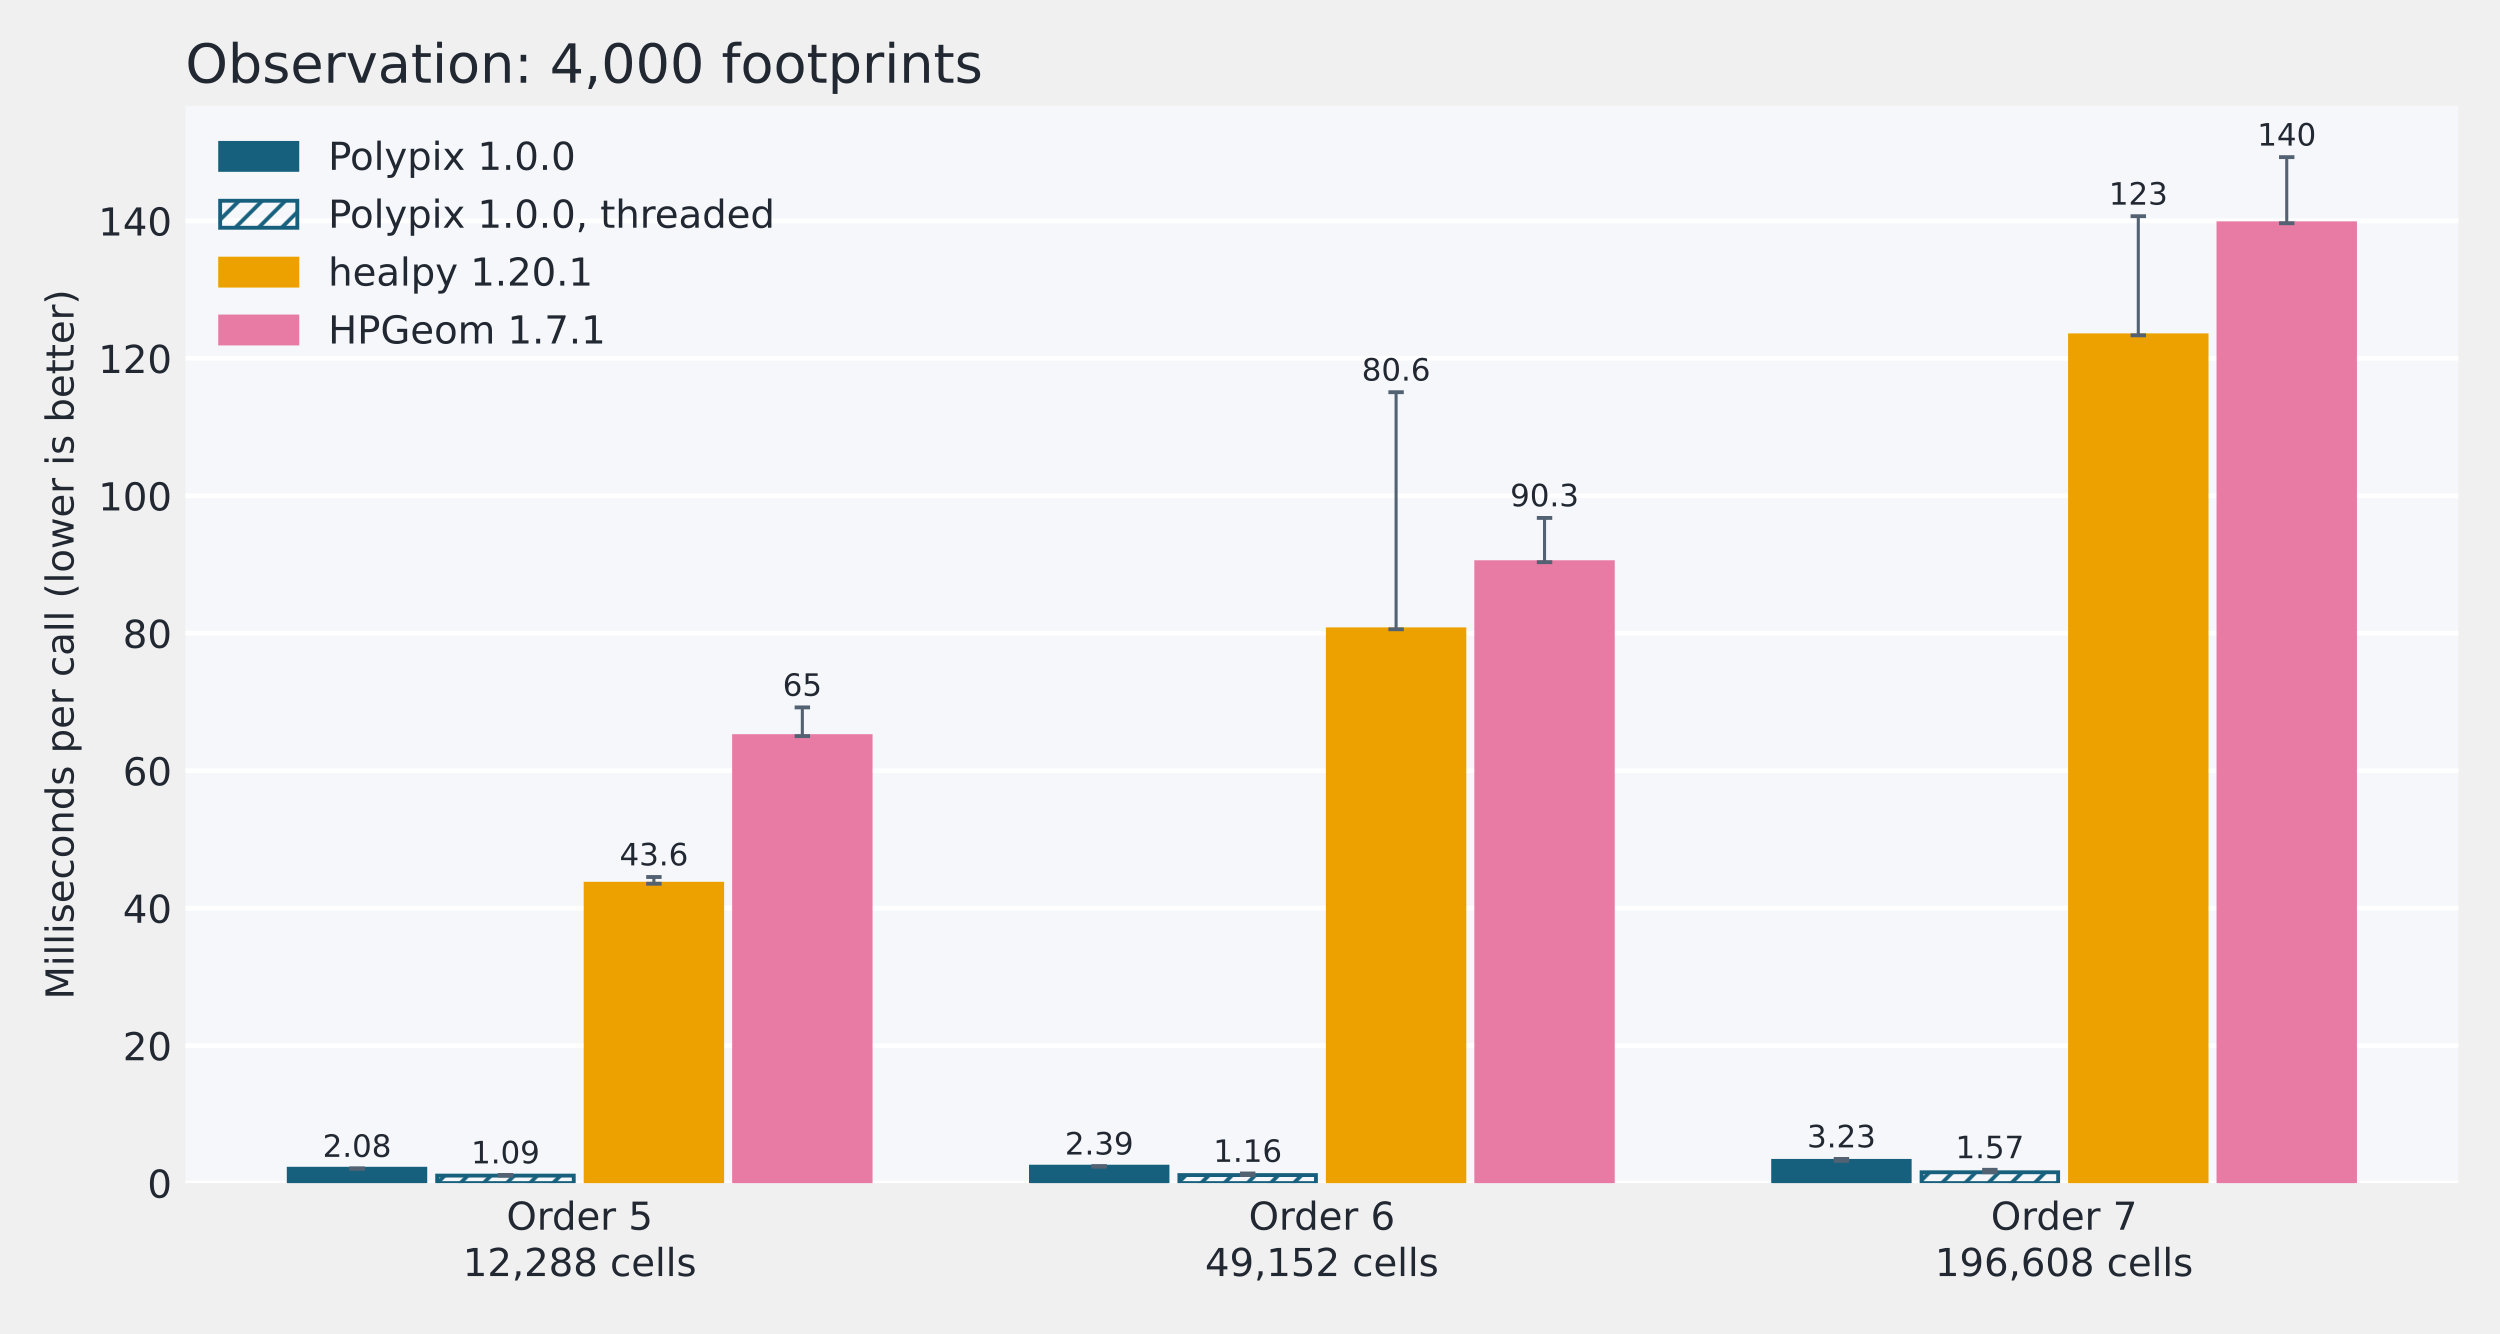
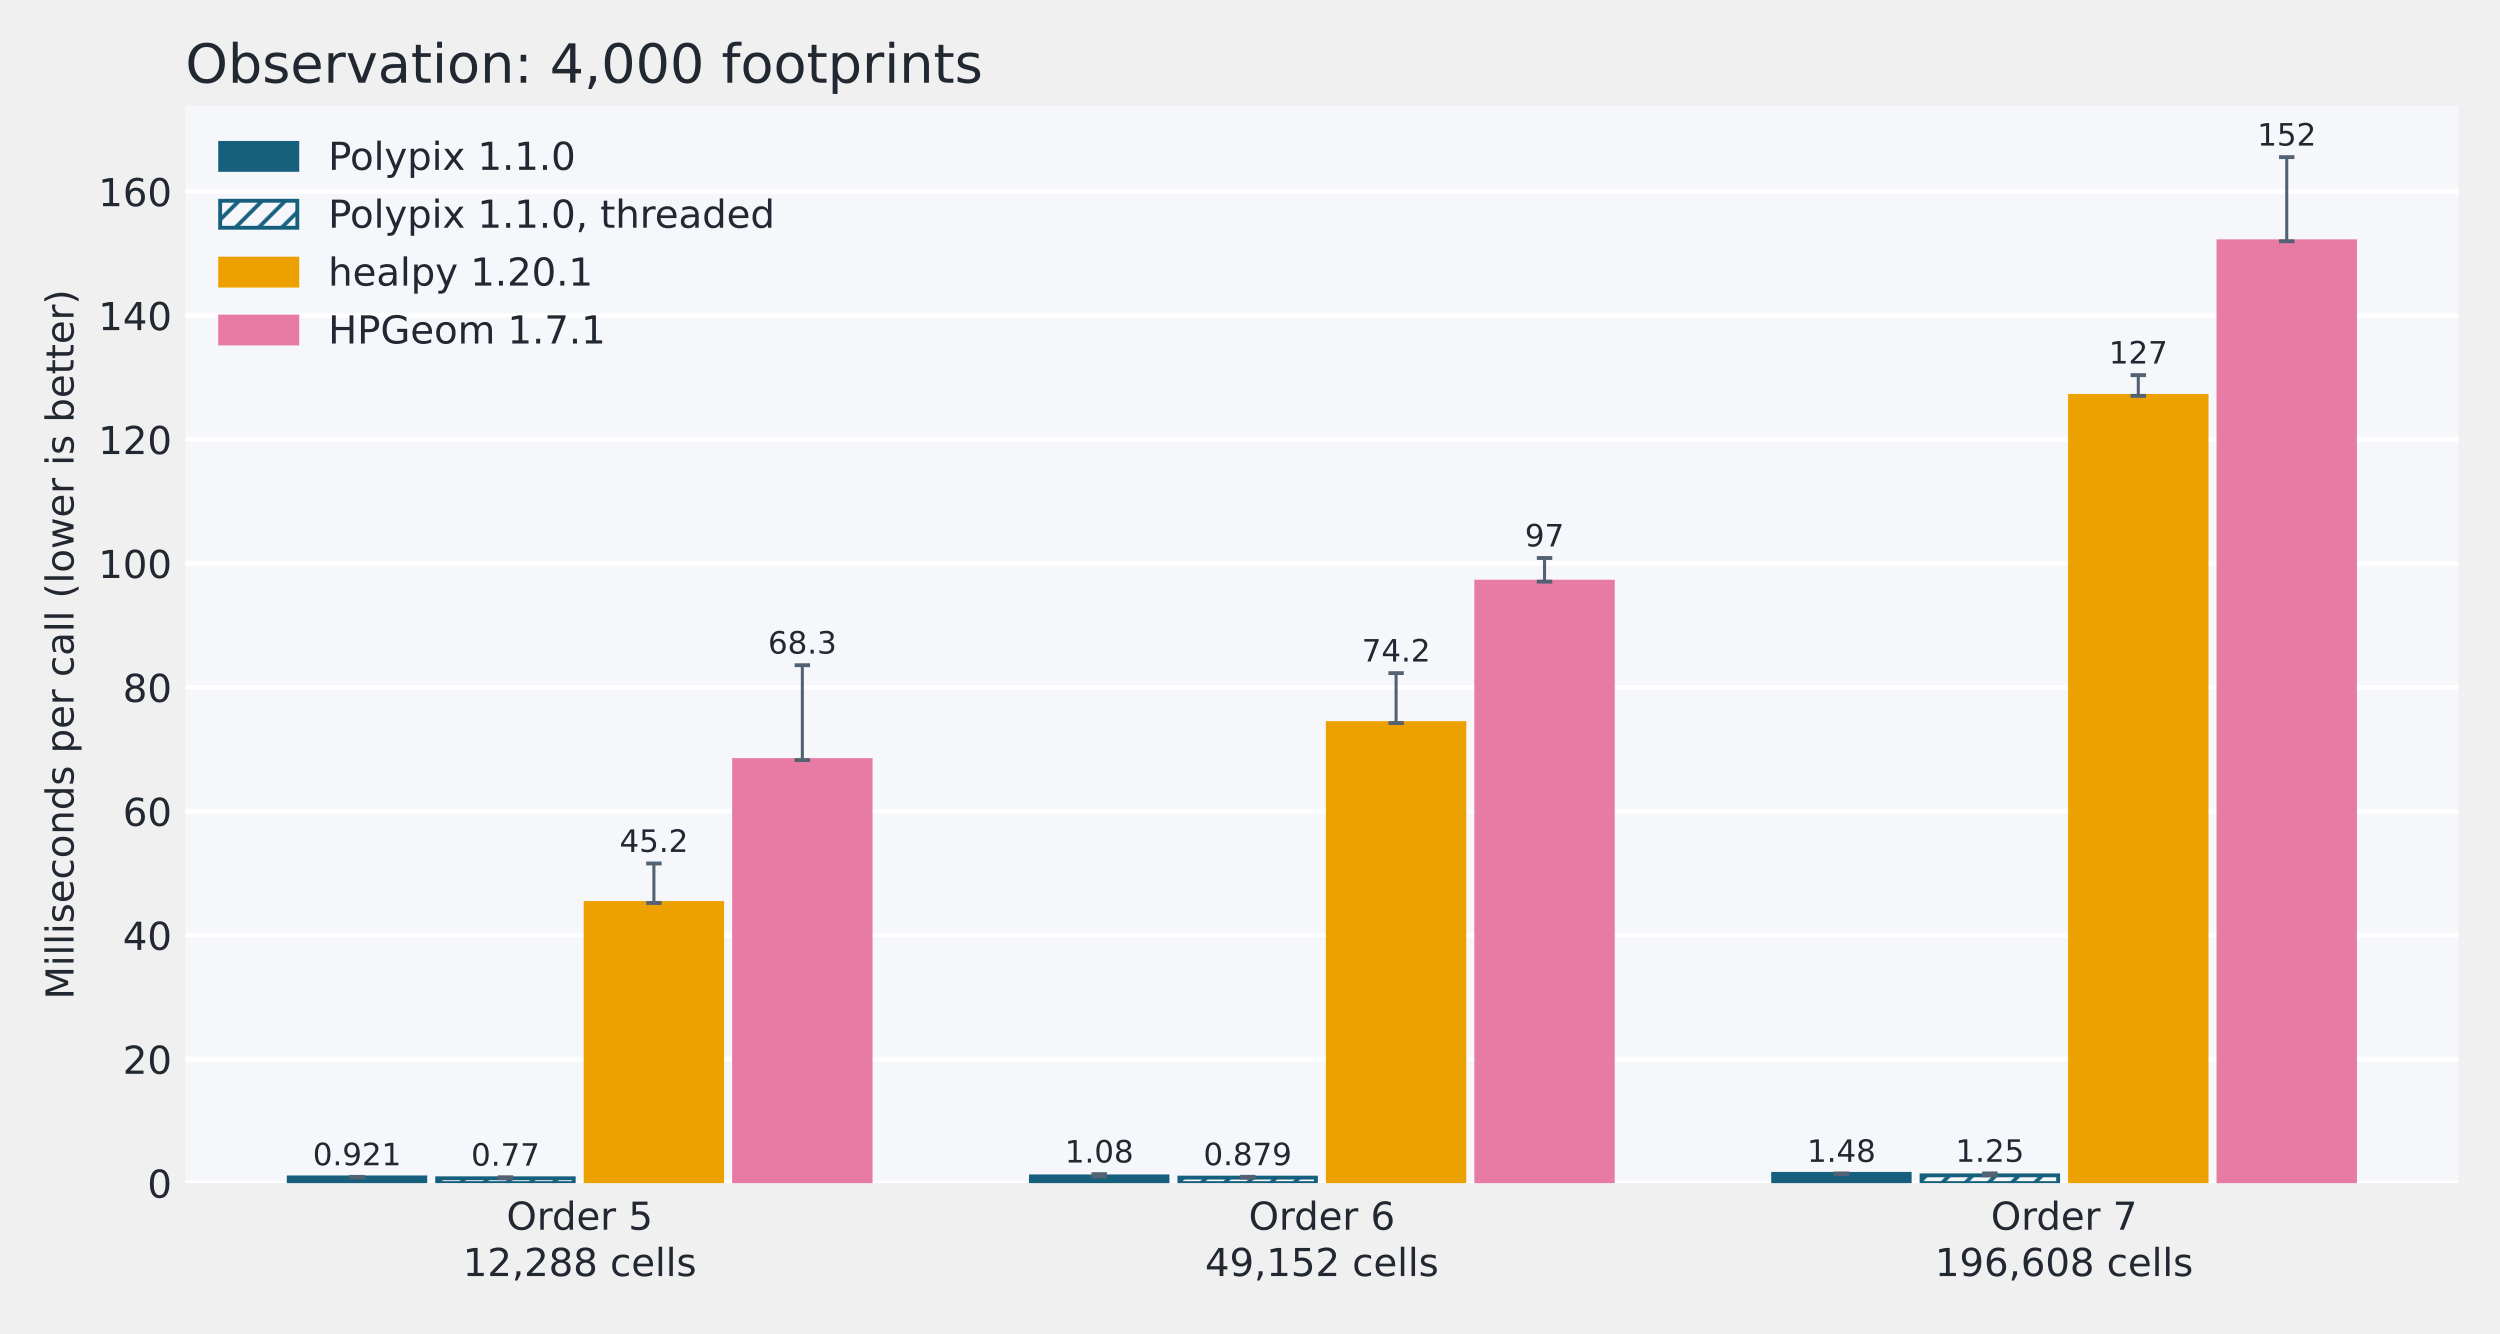
<svg xmlns="http://www.w3.org/2000/svg" xmlns:xlink="http://www.w3.org/1999/xlink" width="648pt" height="345.6pt" viewBox="0 0 648 345.6" version="1.1">
  <defs>
    <style type="text/css">*{stroke-linejoin: round; stroke-linecap: butt}</style>
  </defs>
  <g id="figure_1">
    <g id="patch_1">
      <path d="M 0 345.6  L 648 345.6  L 648 0  L 0 0  L 0 345.6  z " style="fill: none" />
    </g>
    <g id="axes_1">
      <g id="patch_2">
        <path d="M 48.062 306.651  L 637.2 306.651  L 637.2 27.437  L 48.062 27.437  z " style="fill: #f5f7fa" />
      </g>
      <g id="matplotlib.axis_1">
        <g id="xtick_1">
          <g id="line2d_1" />
          <g id="text_1">
            <text style="font-size: 10px; font-family: 'DejaVu Sans', 'Bitstream Vera Sans', 'Computer Modern Sans Serif', 'Lucida Grande', 'Verdana', 'Geneva', 'Lucid', 'Arial', 'Helvetica', 'Avant Garde', sans-serif; fill: #222832" transform="translate(131.2729 318.7508)">Order 5</text>
            <text style="font-size: 10px; font-family: 'DejaVu Sans', 'Bitstream Vera Sans', 'Computer Modern Sans Serif', 'Lucida Grande', 'Verdana', 'Geneva', 'Lucid', 'Arial', 'Helvetica', 'Avant Garde', sans-serif; fill: #222832" transform="translate(119.9604 330.7536)">12,288 cells</text>
          </g>
        </g>
        <g id="xtick_2">
          <g id="line2d_2" />
          <g id="text_2">
            <text style="font-size: 10px; font-family: 'DejaVu Sans', 'Bitstream Vera Sans', 'Computer Modern Sans Serif', 'Lucida Grande', 'Verdana', 'Geneva', 'Lucid', 'Arial', 'Helvetica', 'Avant Garde', sans-serif; fill: #222832" transform="translate(323.6507 318.7508)">Order 6</text>
            <text style="font-size: 10px; font-family: 'DejaVu Sans', 'Bitstream Vera Sans', 'Computer Modern Sans Serif', 'Lucida Grande', 'Verdana', 'Geneva', 'Lucid', 'Arial', 'Helvetica', 'Avant Garde', sans-serif; fill: #222832" transform="translate(312.3382 330.7536)">49,152 cells</text>
          </g>
        </g>
        <g id="xtick_3">
          <g id="line2d_3" />
          <g id="text_3">
            <text style="font-size: 10px; font-family: 'DejaVu Sans', 'Bitstream Vera Sans', 'Computer Modern Sans Serif', 'Lucida Grande', 'Verdana', 'Geneva', 'Lucid', 'Arial', 'Helvetica', 'Avant Garde', sans-serif; fill: #222832" transform="translate(516.0285 318.7508)">Order 7</text>
            <text style="font-size: 10px; font-family: 'DejaVu Sans', 'Bitstream Vera Sans', 'Computer Modern Sans Serif', 'Lucida Grande', 'Verdana', 'Geneva', 'Lucid', 'Arial', 'Helvetica', 'Avant Garde', sans-serif; fill: #222832" transform="translate(501.5347 330.7536)">196,608 cells</text>
          </g>
        </g>
      </g>
      <g id="matplotlib.axis_2">
        <g id="ytick_1">
          <g id="line2d_4">
            <path d="M 48.062 306.651  L 637.2 306.651  " clip-path="url(#pad7b4c3ce9)" style="fill: none; stroke: #ffffff; stroke-width: 1.2; stroke-linecap: square" />
          </g>
          <g id="line2d_5" />
          <g id="text_4">
            <text style="font-size: 10px; font-family: 'DejaVu Sans', 'Bitstream Vera Sans', 'Computer Modern Sans Serif', 'Lucida Grande', 'Verdana', 'Geneva', 'Lucid', 'Arial', 'Helvetica', 'Avant Garde', sans-serif; text-anchor: end; fill: #222832" x="44.562" y="310.45" transform="rotate(-0 44.56234 310.4502)">0</text>
          </g>
        </g>
        <g id="ytick_2">
          <g id="line2d_6">
-             <path d="M 48.062 271.023  L 637.2 271.023  " clip-path="url(#pad7b4c3ce9)" style="fill: none; stroke: #ffffff; stroke-width: 1.2; stroke-linecap: square" />
+             <path d="M 48.062 274.526  L 637.2 274.526  " clip-path="url(#pad7b4c3ce9)" style="fill: none; stroke: #ffffff; stroke-width: 1.2; stroke-linecap: square" />
          </g>
          <g id="line2d_7" />
          <g id="text_5">
-             <text style="font-size: 10px; font-family: 'DejaVu Sans', 'Bitstream Vera Sans', 'Computer Modern Sans Serif', 'Lucida Grande', 'Verdana', 'Geneva', 'Lucid', 'Arial', 'Helvetica', 'Avant Garde', sans-serif; text-anchor: end; fill: #222832" x="44.562" y="274.821" transform="rotate(-0 44.56234 274.8215)">20</text>
+             <text style="font-size: 10px; font-family: 'DejaVu Sans', 'Bitstream Vera Sans', 'Computer Modern Sans Serif', 'Lucida Grande', 'Verdana', 'Geneva', 'Lucid', 'Arial', 'Helvetica', 'Avant Garde', sans-serif; text-anchor: end; fill: #222832" x="44.562" y="278.325" transform="rotate(-0 44.56234 278.3252)">20</text>
          </g>
        </g>
        <g id="ytick_3">
          <g id="line2d_8">
-             <path d="M 48.062 235.394  L 637.2 235.394  " clip-path="url(#pad7b4c3ce9)" style="fill: none; stroke: #ffffff; stroke-width: 1.2; stroke-linecap: square" />
+             <path d="M 48.062 242.401  L 637.2 242.401  " clip-path="url(#pad7b4c3ce9)" style="fill: none; stroke: #ffffff; stroke-width: 1.2; stroke-linecap: square" />
          </g>
          <g id="line2d_9" />
          <g id="text_6">
-             <text style="font-size: 10px; font-family: 'DejaVu Sans', 'Bitstream Vera Sans', 'Computer Modern Sans Serif', 'Lucida Grande', 'Verdana', 'Geneva', 'Lucid', 'Arial', 'Helvetica', 'Avant Garde', sans-serif; text-anchor: end; fill: #222832" x="44.562" y="239.193" transform="rotate(-0 44.56234 239.1928)">40</text>
+             <text style="font-size: 10px; font-family: 'DejaVu Sans', 'Bitstream Vera Sans', 'Computer Modern Sans Serif', 'Lucida Grande', 'Verdana', 'Geneva', 'Lucid', 'Arial', 'Helvetica', 'Avant Garde', sans-serif; text-anchor: end; fill: #222832" x="44.562" y="246.2" transform="rotate(-0 44.56234 246.2002)">40</text>
          </g>
        </g>
        <g id="ytick_4">
          <g id="line2d_10">
-             <path d="M 48.062 199.765  L 637.2 199.765  " clip-path="url(#pad7b4c3ce9)" style="fill: none; stroke: #ffffff; stroke-width: 1.2; stroke-linecap: square" />
+             <path d="M 48.062 210.276  L 637.2 210.276  " clip-path="url(#pad7b4c3ce9)" style="fill: none; stroke: #ffffff; stroke-width: 1.2; stroke-linecap: square" />
          </g>
          <g id="line2d_11" />
          <g id="text_7">
-             <text style="font-size: 10px; font-family: 'DejaVu Sans', 'Bitstream Vera Sans', 'Computer Modern Sans Serif', 'Lucida Grande', 'Verdana', 'Geneva', 'Lucid', 'Arial', 'Helvetica', 'Avant Garde', sans-serif; text-anchor: end; fill: #222832" x="44.562" y="203.564" transform="rotate(-0 44.56234 203.564)">60</text>
+             <text style="font-size: 10px; font-family: 'DejaVu Sans', 'Bitstream Vera Sans', 'Computer Modern Sans Serif', 'Lucida Grande', 'Verdana', 'Geneva', 'Lucid', 'Arial', 'Helvetica', 'Avant Garde', sans-serif; text-anchor: end; fill: #222832" x="44.562" y="214.075" transform="rotate(-0 44.56234 214.0752)">60</text>
          </g>
        </g>
        <g id="ytick_5">
          <g id="line2d_12">
-             <path d="M 48.062 164.136  L 637.2 164.136  " clip-path="url(#pad7b4c3ce9)" style="fill: none; stroke: #ffffff; stroke-width: 1.2; stroke-linecap: square" />
+             <path d="M 48.062 178.151  L 637.2 178.151  " clip-path="url(#pad7b4c3ce9)" style="fill: none; stroke: #ffffff; stroke-width: 1.2; stroke-linecap: square" />
          </g>
          <g id="line2d_13" />
          <g id="text_8">
-             <text style="font-size: 10px; font-family: 'DejaVu Sans', 'Bitstream Vera Sans', 'Computer Modern Sans Serif', 'Lucida Grande', 'Verdana', 'Geneva', 'Lucid', 'Arial', 'Helvetica', 'Avant Garde', sans-serif; text-anchor: end; fill: #222832" x="44.562" y="167.935" transform="rotate(-0 44.56234 167.9353)">80</text>
+             <text style="font-size: 10px; font-family: 'DejaVu Sans', 'Bitstream Vera Sans', 'Computer Modern Sans Serif', 'Lucida Grande', 'Verdana', 'Geneva', 'Lucid', 'Arial', 'Helvetica', 'Avant Garde', sans-serif; text-anchor: end; fill: #222832" x="44.562" y="181.95" transform="rotate(-0 44.56234 181.9502)">80</text>
          </g>
        </g>
        <g id="ytick_6">
          <g id="line2d_14">
-             <path d="M 48.062 128.508  L 637.2 128.508  " clip-path="url(#pad7b4c3ce9)" style="fill: none; stroke: #ffffff; stroke-width: 1.2; stroke-linecap: square" />
+             <path d="M 48.062 146.026  L 637.2 146.026  " clip-path="url(#pad7b4c3ce9)" style="fill: none; stroke: #ffffff; stroke-width: 1.2; stroke-linecap: square" />
          </g>
          <g id="line2d_15" />
          <g id="text_9">
-             <text style="font-size: 10px; font-family: 'DejaVu Sans', 'Bitstream Vera Sans', 'Computer Modern Sans Serif', 'Lucida Grande', 'Verdana', 'Geneva', 'Lucid', 'Arial', 'Helvetica', 'Avant Garde', sans-serif; text-anchor: end; fill: #222832" x="44.562" y="132.307" transform="rotate(-0 44.56234 132.3065)">100</text>
+             <text style="font-size: 10px; font-family: 'DejaVu Sans', 'Bitstream Vera Sans', 'Computer Modern Sans Serif', 'Lucida Grande', 'Verdana', 'Geneva', 'Lucid', 'Arial', 'Helvetica', 'Avant Garde', sans-serif; text-anchor: end; fill: #222832" x="44.562" y="149.825" transform="rotate(-0 44.56234 149.8251)">100</text>
          </g>
        </g>
        <g id="ytick_7">
          <g id="line2d_16">
-             <path d="M 48.062 92.879  L 637.2 92.879  " clip-path="url(#pad7b4c3ce9)" style="fill: none; stroke: #ffffff; stroke-width: 1.2; stroke-linecap: square" />
+             <path d="M 48.062 113.901  L 637.2 113.901  " clip-path="url(#pad7b4c3ce9)" style="fill: none; stroke: #ffffff; stroke-width: 1.2; stroke-linecap: square" />
          </g>
          <g id="line2d_17" />
          <g id="text_10">
-             <text style="font-size: 10px; font-family: 'DejaVu Sans', 'Bitstream Vera Sans', 'Computer Modern Sans Serif', 'Lucida Grande', 'Verdana', 'Geneva', 'Lucid', 'Arial', 'Helvetica', 'Avant Garde', sans-serif; text-anchor: end; fill: #222832" x="44.562" y="96.678" transform="rotate(-0 44.56234 96.67781)">120</text>
+             <text style="font-size: 10px; font-family: 'DejaVu Sans', 'Bitstream Vera Sans', 'Computer Modern Sans Serif', 'Lucida Grande', 'Verdana', 'Geneva', 'Lucid', 'Arial', 'Helvetica', 'Avant Garde', sans-serif; text-anchor: end; fill: #222832" x="44.562" y="117.7" transform="rotate(-0 44.56234 117.7001)">120</text>
          </g>
        </g>
        <g id="ytick_8">
          <g id="line2d_18">
-             <path d="M 48.062 57.25  L 637.2 57.25  " clip-path="url(#pad7b4c3ce9)" style="fill: none; stroke: #ffffff; stroke-width: 1.2; stroke-linecap: square" />
+             <path d="M 48.062 81.776  L 637.2 81.776  " clip-path="url(#pad7b4c3ce9)" style="fill: none; stroke: #ffffff; stroke-width: 1.2; stroke-linecap: square" />
          </g>
          <g id="line2d_19" />
          <g id="text_11">
-             <text style="font-size: 10px; font-family: 'DejaVu Sans', 'Bitstream Vera Sans', 'Computer Modern Sans Serif', 'Lucida Grande', 'Verdana', 'Geneva', 'Lucid', 'Arial', 'Helvetica', 'Avant Garde', sans-serif; text-anchor: end; fill: #222832" x="44.562" y="61.049" transform="rotate(-0 44.56234 61.04907)">140</text>
-           </g>
-         </g>
-         <g id="text_12">
+             <text style="font-size: 10px; font-family: 'DejaVu Sans', 'Bitstream Vera Sans', 'Computer Modern Sans Serif', 'Lucida Grande', 'Verdana', 'Geneva', 'Lucid', 'Arial', 'Helvetica', 'Avant Garde', sans-serif; text-anchor: end; fill: #222832" x="44.562" y="85.575" transform="rotate(-0 44.56234 85.57511)">140</text>
+           </g>
+         </g>
+         <g id="ytick_9">
+           <g id="line2d_20">
+             <path d="M 48.062 49.651  L 637.2 49.651  " clip-path="url(#pad7b4c3ce9)" style="fill: none; stroke: #ffffff; stroke-width: 1.2; stroke-linecap: square" />
+           </g>
+           <g id="line2d_21" />
+           <g id="text_12">
+             <text style="font-size: 10px; font-family: 'DejaVu Sans', 'Bitstream Vera Sans', 'Computer Modern Sans Serif', 'Lucida Grande', 'Verdana', 'Geneva', 'Lucid', 'Arial', 'Helvetica', 'Avant Garde', sans-serif; text-anchor: end; fill: #222832" x="44.562" y="53.45" transform="rotate(-0 44.56234 53.45009)">160</text>
+           </g>
+         </g>
+         <g id="text_13">
          <text style="font-size: 10px; font-family: 'DejaVu Sans', 'Bitstream Vera Sans', 'Computer Modern Sans Serif', 'Lucida Grande', 'Verdana', 'Geneva', 'Lucid', 'Arial', 'Helvetica', 'Avant Garde', sans-serif; text-anchor: middle; fill: #222832" x="19.073" y="167.044" transform="rotate(-90 19.0725 167.0441)">Milliseconds per call (lower is better)</text>
        </g>
      </g>
      <g id="patch_3">
-         <path d="M 74.841 306.651  L 110.239 306.651  L 110.239 302.939  L 74.841 302.939  z " clip-path="url(#pad7b4c3ce9)" style="fill: #17607d; stroke: #17607d; stroke-linejoin: miter" />
+         <path d="M 74.841 306.651  L 110.239 306.651  L 110.239 305.173  L 74.841 305.173  z " clip-path="url(#pad7b4c3ce9)" style="fill: #17607d; stroke: #17607d; stroke-linejoin: miter" />
      </g>
      <g id="patch_4">
-         <path d="M 267.219 306.651  L 302.617 306.651  L 302.617 302.392  L 267.219 302.392  z " clip-path="url(#pad7b4c3ce9)" style="fill: #17607d; stroke: #17607d; stroke-linejoin: miter" />
+         <path d="M 267.219 306.651  L 302.617 306.651  L 302.617 304.919  L 267.219 304.919  z " clip-path="url(#pad7b4c3ce9)" style="fill: #17607d; stroke: #17607d; stroke-linejoin: miter" />
      </g>
      <g id="patch_5">
-         <path d="M 459.597 306.651  L 494.994 306.651  L 494.994 300.9  L 459.597 300.9  z " clip-path="url(#pad7b4c3ce9)" style="fill: #17607d; stroke: #17607d; stroke-linejoin: miter" />
+         <path d="M 459.597 306.651  L 494.994 306.651  L 494.994 304.268  L 459.597 304.268  z " clip-path="url(#pad7b4c3ce9)" style="fill: #17607d; stroke: #17607d; stroke-linejoin: miter" />
      </g>
      <g id="patch_6">
-         <path d="M 113.317 306.651  L 148.714 306.651  L 148.714 304.713  L 113.317 304.713  z " clip-path="url(#pad7b4c3ce9)" style="fill: url(#h98c6394e54); stroke: #17607d; stroke-linejoin: miter" />
+         <path d="M 113.317 306.651  L 148.714 306.651  L 148.714 305.414  L 113.317 305.414  z " clip-path="url(#pad7b4c3ce9)" style="fill: url(#h98c6394e54); stroke: #17607d; stroke-linejoin: miter" />
      </g>
      <g id="patch_7">
-         <path d="M 305.695 306.651  L 341.092 306.651  L 341.092 304.578  L 305.695 304.578  z " clip-path="url(#pad7b4c3ce9)" style="fill: url(#h98c6394e54); stroke: #17607d; stroke-linejoin: miter" />
+         <path d="M 305.695 306.651  L 341.092 306.651  L 341.092 305.239  L 305.695 305.239  z " clip-path="url(#pad7b4c3ce9)" style="fill: url(#h98c6394e54); stroke: #17607d; stroke-linejoin: miter" />
      </g>
      <g id="patch_8">
-         <path d="M 498.072 306.651  L 533.47 306.651  L 533.47 303.853  L 498.072 303.853  z " clip-path="url(#pad7b4c3ce9)" style="fill: url(#h98c6394e54); stroke: #17607d; stroke-linejoin: miter" />
+         <path d="M 498.072 306.651  L 533.47 306.651  L 533.47 304.65  L 498.072 304.65  z " clip-path="url(#pad7b4c3ce9)" style="fill: url(#h98c6394e54); stroke: #17607d; stroke-linejoin: miter" />
      </g>
      <g id="patch_9">
-         <path d="M 151.792 306.651  L 187.19 306.651  L 187.19 229.069  L 151.792 229.069  z " clip-path="url(#pad7b4c3ce9)" style="fill: #eda100; stroke: #eda100; stroke-linejoin: miter" />
+         <path d="M 151.792 306.651  L 187.19 306.651  L 187.19 234.061  L 151.792 234.061  z " clip-path="url(#pad7b4c3ce9)" style="fill: #eda100; stroke: #eda100; stroke-linejoin: miter" />
      </g>
      <g id="patch_10">
-         <path d="M 344.17 306.651  L 379.568 306.651  L 379.568 163.115  L 344.17 163.115  z " clip-path="url(#pad7b4c3ce9)" style="fill: #eda100; stroke: #eda100; stroke-linejoin: miter" />
+         <path d="M 344.17 306.651  L 379.568 306.651  L 379.568 187.426  L 344.17 187.426  z " clip-path="url(#pad7b4c3ce9)" style="fill: #eda100; stroke: #eda100; stroke-linejoin: miter" />
      </g>
      <g id="patch_11">
-         <path d="M 536.548 306.651  L 571.945 306.651  L 571.945 86.924  L 536.548 86.924  z " clip-path="url(#pad7b4c3ce9)" style="fill: #eda100; stroke: #eda100; stroke-linejoin: miter" />
+         <path d="M 536.548 306.651  L 571.945 306.651  L 571.945 102.61  L 536.548 102.61  z " clip-path="url(#pad7b4c3ce9)" style="fill: #eda100; stroke: #eda100; stroke-linejoin: miter" />
      </g>
      <g id="patch_12">
-         <path d="M 190.268 306.651  L 225.665 306.651  L 225.665 190.8  L 190.268 190.8  z " clip-path="url(#pad7b4c3ce9)" style="fill: #e87ba4; stroke: #e87ba4; stroke-linejoin: miter" />
+         <path d="M 190.268 306.651  L 225.665 306.651  L 225.665 197.004  L 190.268 197.004  z " clip-path="url(#pad7b4c3ce9)" style="fill: #e87ba4; stroke: #e87ba4; stroke-linejoin: miter" />
      </g>
      <g id="patch_13">
-         <path d="M 382.646 306.651  L 418.043 306.651  L 418.043 145.716  L 382.646 145.716  z " clip-path="url(#pad7b4c3ce9)" style="fill: #e87ba4; stroke: #e87ba4; stroke-linejoin: miter" />
+         <path d="M 382.646 306.651  L 418.043 306.651  L 418.043 150.775  L 382.646 150.775  z " clip-path="url(#pad7b4c3ce9)" style="fill: #e87ba4; stroke: #e87ba4; stroke-linejoin: miter" />
      </g>
      <g id="patch_14">
-         <path d="M 575.024 306.651  L 610.421 306.651  L 610.421 57.871  L 575.024 57.871  z " clip-path="url(#pad7b4c3ce9)" style="fill: #e87ba4; stroke: #e87ba4; stroke-linejoin: miter" />
+         <path d="M 575.024 306.651  L 610.421 306.651  L 610.421 62.53  L 575.024 62.53  z " clip-path="url(#pad7b4c3ce9)" style="fill: #e87ba4; stroke: #e87ba4; stroke-linejoin: miter" />
      </g>
      <g id="LineCollection_1">
-         <path d="M 92.54 302.939  L 92.54 302.863  " clip-path="url(#pad7b4c3ce9)" style="fill: none; stroke: #536273; stroke-width: 0.8" />
-         <path d="M 284.918 302.392  L 284.918 302.259  " clip-path="url(#pad7b4c3ce9)" style="fill: none; stroke: #536273; stroke-width: 0.8" />
-         <path d="M 477.296 300.9  L 477.296 300.398  " clip-path="url(#pad7b4c3ce9)" style="fill: none; stroke: #536273; stroke-width: 0.8" />
-       </g>
-       <g id="line2d_20">
+         <path d="M 92.54 305.173  L 92.54 305.036  " clip-path="url(#pad7b4c3ce9)" style="fill: none; stroke: #536273; stroke-width: 0.8" />
+         <path d="M 284.918 304.919  L 284.918 304.328  " clip-path="url(#pad7b4c3ce9)" style="fill: none; stroke: #536273; stroke-width: 0.8" />
+         <path d="M 477.296 304.268  L 477.296 304.165  " clip-path="url(#pad7b4c3ce9)" style="fill: none; stroke: #536273; stroke-width: 0.8" />
+       </g>
+       <g id="line2d_22">
        <defs>
          <path id="mb714dc28e4" d="M 2 0  L -2 -0  " style="stroke: #536273" />
        </defs>
        <g clip-path="url(#pad7b4c3ce9)">
-           <use xlink:href="#mb714dc28e4" x="92.54" y="302.939" style="fill: #1f77b4; stroke: #536273" />
-           <use xlink:href="#mb714dc28e4" x="284.918" y="302.392" style="fill: #1f77b4; stroke: #536273" />
-           <use xlink:href="#mb714dc28e4" x="477.296" y="300.9" style="fill: #1f77b4; stroke: #536273" />
-         </g>
-       </g>
-       <g id="line2d_21">
-         <g clip-path="url(#pad7b4c3ce9)">
-           <use xlink:href="#mb714dc28e4" x="92.54" y="302.863" style="fill: #1f77b4; stroke: #536273" />
-           <use xlink:href="#mb714dc28e4" x="284.918" y="302.259" style="fill: #1f77b4; stroke: #536273" />
-           <use xlink:href="#mb714dc28e4" x="477.296" y="300.398" style="fill: #1f77b4; stroke: #536273" />
+           <use xlink:href="#mb714dc28e4" x="92.54" y="305.173" style="fill: #1f77b4; stroke: #536273" />
+           <use xlink:href="#mb714dc28e4" x="284.918" y="304.919" style="fill: #1f77b4; stroke: #536273" />
+           <use xlink:href="#mb714dc28e4" x="477.296" y="304.268" style="fill: #1f77b4; stroke: #536273" />
+         </g>
+       </g>
+       <g id="line2d_23">
+         <g clip-path="url(#pad7b4c3ce9)">
+           <use xlink:href="#mb714dc28e4" x="92.54" y="305.036" style="fill: #1f77b4; stroke: #536273" />
+           <use xlink:href="#mb714dc28e4" x="284.918" y="304.328" style="fill: #1f77b4; stroke: #536273" />
+           <use xlink:href="#mb714dc28e4" x="477.296" y="304.165" style="fill: #1f77b4; stroke: #536273" />
        </g>
      </g>
      <g id="LineCollection_2">
-         <path d="M 131.016 304.713  L 131.016 304.548  " clip-path="url(#pad7b4c3ce9)" style="fill: none; stroke: #536273; stroke-width: 0.8" />
-         <path d="M 323.393 304.578  L 323.393 304.166  " clip-path="url(#pad7b4c3ce9)" style="fill: none; stroke: #536273; stroke-width: 0.8" />
-         <path d="M 515.771 303.853  L 515.771 303.203  " clip-path="url(#pad7b4c3ce9)" style="fill: none; stroke: #536273; stroke-width: 0.8" />
-       </g>
-       <g id="line2d_22">
-         <g clip-path="url(#pad7b4c3ce9)">
-           <use xlink:href="#mb714dc28e4" x="131.016" y="304.713" style="fill: #1f77b4; stroke: #536273" />
-           <use xlink:href="#mb714dc28e4" x="323.393" y="304.578" style="fill: #1f77b4; stroke: #536273" />
-           <use xlink:href="#mb714dc28e4" x="515.771" y="303.853" style="fill: #1f77b4; stroke: #536273" />
-         </g>
-       </g>
-       <g id="line2d_23">
-         <g clip-path="url(#pad7b4c3ce9)">
-           <use xlink:href="#mb714dc28e4" x="131.016" y="304.548" style="fill: #1f77b4; stroke: #536273" />
-           <use xlink:href="#mb714dc28e4" x="323.393" y="304.166" style="fill: #1f77b4; stroke: #536273" />
-           <use xlink:href="#mb714dc28e4" x="515.771" y="303.203" style="fill: #1f77b4; stroke: #536273" />
+         <path d="M 131.016 305.414  L 131.016 305.142  " clip-path="url(#pad7b4c3ce9)" style="fill: none; stroke: #536273; stroke-width: 0.8" />
+         <path d="M 323.393 305.239  L 323.393 305.018  " clip-path="url(#pad7b4c3ce9)" style="fill: none; stroke: #536273; stroke-width: 0.8" />
+         <path d="M 515.771 304.65  L 515.771 304.143  " clip-path="url(#pad7b4c3ce9)" style="fill: none; stroke: #536273; stroke-width: 0.8" />
+       </g>
+       <g id="line2d_24">
+         <g clip-path="url(#pad7b4c3ce9)">
+           <use xlink:href="#mb714dc28e4" x="131.016" y="305.414" style="fill: #1f77b4; stroke: #536273" />
+           <use xlink:href="#mb714dc28e4" x="323.393" y="305.239" style="fill: #1f77b4; stroke: #536273" />
+           <use xlink:href="#mb714dc28e4" x="515.771" y="304.65" style="fill: #1f77b4; stroke: #536273" />
+         </g>
+       </g>
+       <g id="line2d_25">
+         <g clip-path="url(#pad7b4c3ce9)">
+           <use xlink:href="#mb714dc28e4" x="131.016" y="305.142" style="fill: #1f77b4; stroke: #536273" />
+           <use xlink:href="#mb714dc28e4" x="323.393" y="305.018" style="fill: #1f77b4; stroke: #536273" />
+           <use xlink:href="#mb714dc28e4" x="515.771" y="304.143" style="fill: #1f77b4; stroke: #536273" />
        </g>
      </g>
      <g id="LineCollection_3">
-         <path d="M 169.491 229.069  L 169.491 227.317  " clip-path="url(#pad7b4c3ce9)" style="fill: none; stroke: #536273; stroke-width: 0.8" />
-         <path d="M 361.869 163.115  L 361.869 101.655  " clip-path="url(#pad7b4c3ce9)" style="fill: none; stroke: #536273; stroke-width: 0.8" />
-         <path d="M 554.247 86.924  L 554.247 56.042  " clip-path="url(#pad7b4c3ce9)" style="fill: none; stroke: #536273; stroke-width: 0.8" />
-       </g>
-       <g id="line2d_24">
-         <g clip-path="url(#pad7b4c3ce9)">
-           <use xlink:href="#mb714dc28e4" x="169.491" y="229.069" style="fill: #1f77b4; stroke: #536273" />
-           <use xlink:href="#mb714dc28e4" x="361.869" y="163.115" style="fill: #1f77b4; stroke: #536273" />
-           <use xlink:href="#mb714dc28e4" x="554.247" y="86.924" style="fill: #1f77b4; stroke: #536273" />
-         </g>
-       </g>
-       <g id="line2d_25">
-         <g clip-path="url(#pad7b4c3ce9)">
-           <use xlink:href="#mb714dc28e4" x="169.491" y="227.317" style="fill: #1f77b4; stroke: #536273" />
-           <use xlink:href="#mb714dc28e4" x="361.869" y="101.655" style="fill: #1f77b4; stroke: #536273" />
-           <use xlink:href="#mb714dc28e4" x="554.247" y="56.042" style="fill: #1f77b4; stroke: #536273" />
+         <path d="M 169.491 234.061  L 169.491 223.818  " clip-path="url(#pad7b4c3ce9)" style="fill: none; stroke: #536273; stroke-width: 0.8" />
+         <path d="M 361.869 187.426  L 361.869 174.467  " clip-path="url(#pad7b4c3ce9)" style="fill: none; stroke: #536273; stroke-width: 0.8" />
+         <path d="M 554.247 102.61  L 554.247 97.23  " clip-path="url(#pad7b4c3ce9)" style="fill: none; stroke: #536273; stroke-width: 0.8" />
+       </g>
+       <g id="line2d_26">
+         <g clip-path="url(#pad7b4c3ce9)">
+           <use xlink:href="#mb714dc28e4" x="169.491" y="234.061" style="fill: #1f77b4; stroke: #536273" />
+           <use xlink:href="#mb714dc28e4" x="361.869" y="187.426" style="fill: #1f77b4; stroke: #536273" />
+           <use xlink:href="#mb714dc28e4" x="554.247" y="102.61" style="fill: #1f77b4; stroke: #536273" />
+         </g>
+       </g>
+       <g id="line2d_27">
+         <g clip-path="url(#pad7b4c3ce9)">
+           <use xlink:href="#mb714dc28e4" x="169.491" y="223.818" style="fill: #1f77b4; stroke: #536273" />
+           <use xlink:href="#mb714dc28e4" x="361.869" y="174.467" style="fill: #1f77b4; stroke: #536273" />
+           <use xlink:href="#mb714dc28e4" x="554.247" y="97.23" style="fill: #1f77b4; stroke: #536273" />
        </g>
      </g>
      <g id="LineCollection_4">
-         <path d="M 207.967 190.8  L 207.967 183.364  " clip-path="url(#pad7b4c3ce9)" style="fill: none; stroke: #536273; stroke-width: 0.8" />
-         <path d="M 400.344 145.716  L 400.344 134.244  " clip-path="url(#pad7b4c3ce9)" style="fill: none; stroke: #536273; stroke-width: 0.8" />
-         <path d="M 592.722 57.871  L 592.722 40.733  " clip-path="url(#pad7b4c3ce9)" style="fill: none; stroke: #536273; stroke-width: 0.8" />
-       </g>
-       <g id="line2d_26">
-         <g clip-path="url(#pad7b4c3ce9)">
-           <use xlink:href="#mb714dc28e4" x="207.967" y="190.8" style="fill: #1f77b4; stroke: #536273" />
-           <use xlink:href="#mb714dc28e4" x="400.344" y="145.716" style="fill: #1f77b4; stroke: #536273" />
-           <use xlink:href="#mb714dc28e4" x="592.722" y="57.871" style="fill: #1f77b4; stroke: #536273" />
-         </g>
-       </g>
-       <g id="line2d_27">
-         <g clip-path="url(#pad7b4c3ce9)">
-           <use xlink:href="#mb714dc28e4" x="207.967" y="183.364" style="fill: #1f77b4; stroke: #536273" />
-           <use xlink:href="#mb714dc28e4" x="400.344" y="134.244" style="fill: #1f77b4; stroke: #536273" />
+         <path d="M 207.967 197.004  L 207.967 172.418  " clip-path="url(#pad7b4c3ce9)" style="fill: none; stroke: #536273; stroke-width: 0.8" />
+         <path d="M 400.344 150.775  L 400.344 144.641  " clip-path="url(#pad7b4c3ce9)" style="fill: none; stroke: #536273; stroke-width: 0.8" />
+         <path d="M 592.722 62.53  L 592.722 40.733  " clip-path="url(#pad7b4c3ce9)" style="fill: none; stroke: #536273; stroke-width: 0.8" />
+       </g>
+       <g id="line2d_28">
+         <g clip-path="url(#pad7b4c3ce9)">
+           <use xlink:href="#mb714dc28e4" x="207.967" y="197.004" style="fill: #1f77b4; stroke: #536273" />
+           <use xlink:href="#mb714dc28e4" x="400.344" y="150.775" style="fill: #1f77b4; stroke: #536273" />
+           <use xlink:href="#mb714dc28e4" x="592.722" y="62.53" style="fill: #1f77b4; stroke: #536273" />
+         </g>
+       </g>
+       <g id="line2d_29">
+         <g clip-path="url(#pad7b4c3ce9)">
+           <use xlink:href="#mb714dc28e4" x="207.967" y="172.418" style="fill: #1f77b4; stroke: #536273" />
+           <use xlink:href="#mb714dc28e4" x="400.344" y="144.641" style="fill: #1f77b4; stroke: #536273" />
          <use xlink:href="#mb714dc28e4" x="592.722" y="40.733" style="fill: #1f77b4; stroke: #536273" />
        </g>
      </g>
-       <g id="text_13">
-         <text style="font-size: 8px; font-family: 'DejaVu Sans', 'Bitstream Vera Sans', 'Computer Modern Sans Serif', 'Lucida Grande', 'Verdana', 'Geneva', 'Lucid', 'Arial', 'Helvetica', 'Avant Garde', sans-serif; text-anchor: middle; fill: #222832" x="92.54" y="299.863" transform="rotate(-0 92.54008 299.8631)">2.08</text>
-       </g>
      <g id="text_14">
-         <text style="font-size: 8px; font-family: 'DejaVu Sans', 'Bitstream Vera Sans', 'Computer Modern Sans Serif', 'Lucida Grande', 'Verdana', 'Geneva', 'Lucid', 'Arial', 'Helvetica', 'Avant Garde', sans-serif; text-anchor: middle; fill: #222832" x="284.918" y="299.259" transform="rotate(-0 284.9178 299.2593)">2.39</text>
+         <text style="font-size: 8px; font-family: 'DejaVu Sans', 'Bitstream Vera Sans', 'Computer Modern Sans Serif', 'Lucida Grande', 'Verdana', 'Geneva', 'Lucid', 'Arial', 'Helvetica', 'Avant Garde', sans-serif; text-anchor: middle; fill: #222832" x="92.54" y="302.036" transform="rotate(-0 92.54008 302.0355)">0.921</text>
      </g>
      <g id="text_15">
-         <text style="font-size: 8px; font-family: 'DejaVu Sans', 'Bitstream Vera Sans', 'Computer Modern Sans Serif', 'Lucida Grande', 'Verdana', 'Geneva', 'Lucid', 'Arial', 'Helvetica', 'Avant Garde', sans-serif; text-anchor: middle; fill: #222832" x="477.296" y="297.398" transform="rotate(-0 477.2956 297.3982)">3.23</text>
+         <text style="font-size: 8px; font-family: 'DejaVu Sans', 'Bitstream Vera Sans', 'Computer Modern Sans Serif', 'Lucida Grande', 'Verdana', 'Geneva', 'Lucid', 'Arial', 'Helvetica', 'Avant Garde', sans-serif; text-anchor: middle; fill: #222832" x="284.918" y="301.328" transform="rotate(-0 284.9178 301.3284)">1.08</text>
      </g>
      <g id="text_16">
-         <text style="font-size: 8px; font-family: 'DejaVu Sans', 'Bitstream Vera Sans', 'Computer Modern Sans Serif', 'Lucida Grande', 'Verdana', 'Geneva', 'Lucid', 'Arial', 'Helvetica', 'Avant Garde', sans-serif; text-anchor: middle; fill: #222832" x="131.016" y="301.548" transform="rotate(-0 131.0156 301.5484)">1.09</text>
+         <text style="font-size: 8px; font-family: 'DejaVu Sans', 'Bitstream Vera Sans', 'Computer Modern Sans Serif', 'Lucida Grande', 'Verdana', 'Geneva', 'Lucid', 'Arial', 'Helvetica', 'Avant Garde', sans-serif; text-anchor: middle; fill: #222832" x="477.296" y="301.165" transform="rotate(-0 477.2956 301.1646)">1.48</text>
      </g>
      <g id="text_17">
-         <text style="font-size: 8px; font-family: 'DejaVu Sans', 'Bitstream Vera Sans', 'Computer Modern Sans Serif', 'Lucida Grande', 'Verdana', 'Geneva', 'Lucid', 'Arial', 'Helvetica', 'Avant Garde', sans-serif; text-anchor: middle; fill: #222832" x="323.393" y="301.166" transform="rotate(-0 323.3934 301.1663)">1.16</text>
+         <text style="font-size: 8px; font-family: 'DejaVu Sans', 'Bitstream Vera Sans', 'Computer Modern Sans Serif', 'Lucida Grande', 'Verdana', 'Geneva', 'Lucid', 'Arial', 'Helvetica', 'Avant Garde', sans-serif; text-anchor: middle; fill: #222832" x="131.016" y="302.142" transform="rotate(-0 131.0156 302.1417)">0.77</text>
      </g>
      <g id="text_18">
-         <text style="font-size: 8px; font-family: 'DejaVu Sans', 'Bitstream Vera Sans', 'Computer Modern Sans Serif', 'Lucida Grande', 'Verdana', 'Geneva', 'Lucid', 'Arial', 'Helvetica', 'Avant Garde', sans-serif; text-anchor: middle; fill: #222832" x="515.771" y="300.203" transform="rotate(-0 515.7712 300.2032)">1.57</text>
+         <text style="font-size: 8px; font-family: 'DejaVu Sans', 'Bitstream Vera Sans', 'Computer Modern Sans Serif', 'Lucida Grande', 'Verdana', 'Geneva', 'Lucid', 'Arial', 'Helvetica', 'Avant Garde', sans-serif; text-anchor: middle; fill: #222832" x="323.393" y="302.018" transform="rotate(-0 323.3934 302.018)">0.879</text>
      </g>
      <g id="text_19">
-         <text style="font-size: 8px; font-family: 'DejaVu Sans', 'Bitstream Vera Sans', 'Computer Modern Sans Serif', 'Lucida Grande', 'Verdana', 'Geneva', 'Lucid', 'Arial', 'Helvetica', 'Avant Garde', sans-serif; text-anchor: middle; fill: #222832" x="169.491" y="224.317" transform="rotate(-0 169.4912 224.3167)">43.6</text>
+         <text style="font-size: 8px; font-family: 'DejaVu Sans', 'Bitstream Vera Sans', 'Computer Modern Sans Serif', 'Lucida Grande', 'Verdana', 'Geneva', 'Lucid', 'Arial', 'Helvetica', 'Avant Garde', sans-serif; text-anchor: middle; fill: #222832" x="515.771" y="301.143" transform="rotate(-0 515.7712 301.1431)">1.25</text>
      </g>
      <g id="text_20">
-         <text style="font-size: 8px; font-family: 'DejaVu Sans', 'Bitstream Vera Sans', 'Computer Modern Sans Serif', 'Lucida Grande', 'Verdana', 'Geneva', 'Lucid', 'Arial', 'Helvetica', 'Avant Garde', sans-serif; text-anchor: middle; fill: #222832" x="361.869" y="98.655" transform="rotate(-0 361.8689 98.65457)">80.6</text>
+         <text style="font-size: 8px; font-family: 'DejaVu Sans', 'Bitstream Vera Sans', 'Computer Modern Sans Serif', 'Lucida Grande', 'Verdana', 'Geneva', 'Lucid', 'Arial', 'Helvetica', 'Avant Garde', sans-serif; text-anchor: middle; fill: #222832" x="169.491" y="220.818" transform="rotate(-0 169.4912 220.818)">45.2</text>
      </g>
      <g id="text_21">
-         <text style="font-size: 8px; font-family: 'DejaVu Sans', 'Bitstream Vera Sans', 'Computer Modern Sans Serif', 'Lucida Grande', 'Verdana', 'Geneva', 'Lucid', 'Arial', 'Helvetica', 'Avant Garde', sans-serif; text-anchor: middle; fill: #222832" x="554.247" y="53.042" transform="rotate(-0 554.2467 53.04189)">123</text>
+         <text style="font-size: 8px; font-family: 'DejaVu Sans', 'Bitstream Vera Sans', 'Computer Modern Sans Serif', 'Lucida Grande', 'Verdana', 'Geneva', 'Lucid', 'Arial', 'Helvetica', 'Avant Garde', sans-serif; text-anchor: middle; fill: #222832" x="361.869" y="171.467" transform="rotate(-0 361.8689 171.4666)">74.2</text>
      </g>
      <g id="text_22">
-         <text style="font-size: 8px; font-family: 'DejaVu Sans', 'Bitstream Vera Sans', 'Computer Modern Sans Serif', 'Lucida Grande', 'Verdana', 'Geneva', 'Lucid', 'Arial', 'Helvetica', 'Avant Garde', sans-serif; text-anchor: middle; fill: #222832" x="207.967" y="180.364" transform="rotate(-0 207.9667 180.364)">65</text>
+         <text style="font-size: 8px; font-family: 'DejaVu Sans', 'Bitstream Vera Sans', 'Computer Modern Sans Serif', 'Lucida Grande', 'Verdana', 'Geneva', 'Lucid', 'Arial', 'Helvetica', 'Avant Garde', sans-serif; text-anchor: middle; fill: #222832" x="554.247" y="94.23" transform="rotate(-0 554.2467 94.22958)">127</text>
      </g>
      <g id="text_23">
-         <text style="font-size: 8px; font-family: 'DejaVu Sans', 'Bitstream Vera Sans', 'Computer Modern Sans Serif', 'Lucida Grande', 'Verdana', 'Geneva', 'Lucid', 'Arial', 'Helvetica', 'Avant Garde', sans-serif; text-anchor: middle; fill: #222832" x="400.344" y="131.244" transform="rotate(-0 400.3445 131.2444)">90.3</text>
+         <text style="font-size: 8px; font-family: 'DejaVu Sans', 'Bitstream Vera Sans', 'Computer Modern Sans Serif', 'Lucida Grande', 'Verdana', 'Geneva', 'Lucid', 'Arial', 'Helvetica', 'Avant Garde', sans-serif; text-anchor: middle; fill: #222832" x="207.967" y="169.418" transform="rotate(-0 207.9667 169.4178)">68.3</text>
      </g>
      <g id="text_24">
-         <text style="font-size: 8px; font-family: 'DejaVu Sans', 'Bitstream Vera Sans', 'Computer Modern Sans Serif', 'Lucida Grande', 'Verdana', 'Geneva', 'Lucid', 'Arial', 'Helvetica', 'Avant Garde', sans-serif; text-anchor: middle; fill: #222832" x="592.722" y="37.733" transform="rotate(-0 592.7223 37.73266)">140</text>
+         <text style="font-size: 8px; font-family: 'DejaVu Sans', 'Bitstream Vera Sans', 'Computer Modern Sans Serif', 'Lucida Grande', 'Verdana', 'Geneva', 'Lucid', 'Arial', 'Helvetica', 'Avant Garde', sans-serif; text-anchor: middle; fill: #222832" x="400.344" y="141.641" transform="rotate(-0 400.3445 141.6414)">97</text>
      </g>
      <g id="text_25">
+         <text style="font-size: 8px; font-family: 'DejaVu Sans', 'Bitstream Vera Sans', 'Computer Modern Sans Serif', 'Lucida Grande', 'Verdana', 'Geneva', 'Lucid', 'Arial', 'Helvetica', 'Avant Garde', sans-serif; text-anchor: middle; fill: #222832" x="592.722" y="37.733" transform="rotate(-0 592.7223 37.73266)">152</text>
+       </g>
+       <g id="text_26">
        <text style="font-size: 14px; font-family: 'DejaVu Sans', 'Bitstream Vera Sans', 'Computer Modern Sans Serif', 'Lucida Grande', 'Verdana', 'Geneva', 'Lucid', 'Arial', 'Helvetica', 'Avant Garde', sans-serif; text-anchor: start; fill: #222832" x="48.062" y="21.437" transform="rotate(-0 48.06234 21.43672)">Observation: 4,000 footprints</text>
      </g>
      <g id="legend_1">
        <g id="patch_15">
          <path d="M 57.062 44.035  L 77.062 44.035  L 77.062 37.035  L 57.062 37.035  z " style="fill: #17607d; stroke: #17607d; stroke-linejoin: miter" />
        </g>
-         <g id="text_26">
-           <text style="font-size: 10px; font-family: 'DejaVu Sans', 'Bitstream Vera Sans', 'Computer Modern Sans Serif', 'Lucida Grande', 'Verdana', 'Geneva', 'Lucid', 'Arial', 'Helvetica', 'Avant Garde', sans-serif; text-anchor: start; fill: #222832" x="85.062" y="44.035" transform="rotate(-0 85.06234 44.03516)">Polypix 1.0.0</text>
+         <g id="text_27">
+           <text style="font-size: 10px; font-family: 'DejaVu Sans', 'Bitstream Vera Sans', 'Computer Modern Sans Serif', 'Lucida Grande', 'Verdana', 'Geneva', 'Lucid', 'Arial', 'Helvetica', 'Avant Garde', sans-serif; text-anchor: start; fill: #222832" x="85.062" y="44.035" transform="rotate(-0 85.06234 44.03516)">Polypix 1.1.0</text>
        </g>
        <g id="patch_16">
          <path d="M 57.062 59.036  L 77.062 59.036  L 77.062 52.036  L 57.062 52.036  z " style="fill: url(#h98c6394e54); stroke: #17607d; stroke-linejoin: miter" />
        </g>
-         <g id="text_27">
-           <text style="font-size: 10px; font-family: 'DejaVu Sans', 'Bitstream Vera Sans', 'Computer Modern Sans Serif', 'Lucida Grande', 'Verdana', 'Geneva', 'Lucid', 'Arial', 'Helvetica', 'Avant Garde', sans-serif; text-anchor: start; fill: #222832" x="85.062" y="59.036" transform="rotate(-0 85.06234 59.03594)">Polypix 1.0.0, threaded</text>
+         <g id="text_28">
+           <text style="font-size: 10px; font-family: 'DejaVu Sans', 'Bitstream Vera Sans', 'Computer Modern Sans Serif', 'Lucida Grande', 'Verdana', 'Geneva', 'Lucid', 'Arial', 'Helvetica', 'Avant Garde', sans-serif; text-anchor: start; fill: #222832" x="85.062" y="59.036" transform="rotate(-0 85.06234 59.03594)">Polypix 1.1.0, threaded</text>
        </g>
        <g id="patch_17">
          <path d="M 57.062 74.037  L 77.062 74.037  L 77.062 67.037  L 57.062 67.037  z " style="fill: #eda100; stroke: #eda100; stroke-linejoin: miter" />
        </g>
-         <g id="text_28">
+         <g id="text_29">
          <text style="font-size: 10px; font-family: 'DejaVu Sans', 'Bitstream Vera Sans', 'Computer Modern Sans Serif', 'Lucida Grande', 'Verdana', 'Geneva', 'Lucid', 'Arial', 'Helvetica', 'Avant Garde', sans-serif; text-anchor: start; fill: #222832" x="85.062" y="74.037" transform="rotate(-0 85.06234 74.03672)">healpy 1.20.1</text>
        </g>
        <g id="patch_18">
          <path d="M 57.062 89.037  L 77.062 89.037  L 77.062 82.037  L 57.062 82.037  z " style="fill: #e87ba4; stroke: #e87ba4; stroke-linejoin: miter" />
        </g>
-         <g id="text_29">
+         <g id="text_30">
          <text style="font-size: 10px; font-family: 'DejaVu Sans', 'Bitstream Vera Sans', 'Computer Modern Sans Serif', 'Lucida Grande', 'Verdana', 'Geneva', 'Lucid', 'Arial', 'Helvetica', 'Avant Garde', sans-serif; text-anchor: start; fill: #222832" x="85.062" y="89.037" transform="rotate(-0 85.06234 89.0375)">HPGeom 1.7.1</text>
        </g>
      </g>
    </g>
  </g>
  <defs>
    <clipPath id="pad7b4c3ce9">
      <rect x="48.062" y="27.437" width="589.138" height="279.215" />
    </clipPath>
  </defs>
  <defs>
    <pattern id="h98c6394e54" patternUnits="userSpaceOnUse" x="0" y="0" width="72" height="72">
      <rect x="0" y="0" width="73" height="73" fill="none" />
      <path d="M -36 36  L 36 -36  M -33 39  L 39 -33  M -30 42  L 42 -30  M -27 45  L 45 -27  M -24 48  L 48 -24  M -21 51  L 51 -21  M -18 54  L 54 -18  M -15 57  L 57 -15  M -12 60  L 60 -12  M -9 63  L 63 -9  M -6 66  L 66 -6  M -3 69  L 69 -3  M 0 72  L 72 0  M 3 75  L 75 3  M 6 78  L 78 6  M 9 81  L 81 9  M 12 84  L 84 12  M 15 87  L 87 15  M 18 90  L 90 18  M 21 93  L 93 21  M 24 96  L 96 24  M 27 99  L 99 27  M 30 102  L 102 30  M 33 105  L 105 33  M 36 108  L 108 36  " style="fill: #17607d; stroke: #17607d; stroke-width: 1.0; stroke-linecap: butt; stroke-linejoin: miter" />
    </pattern>
  </defs>
</svg>
